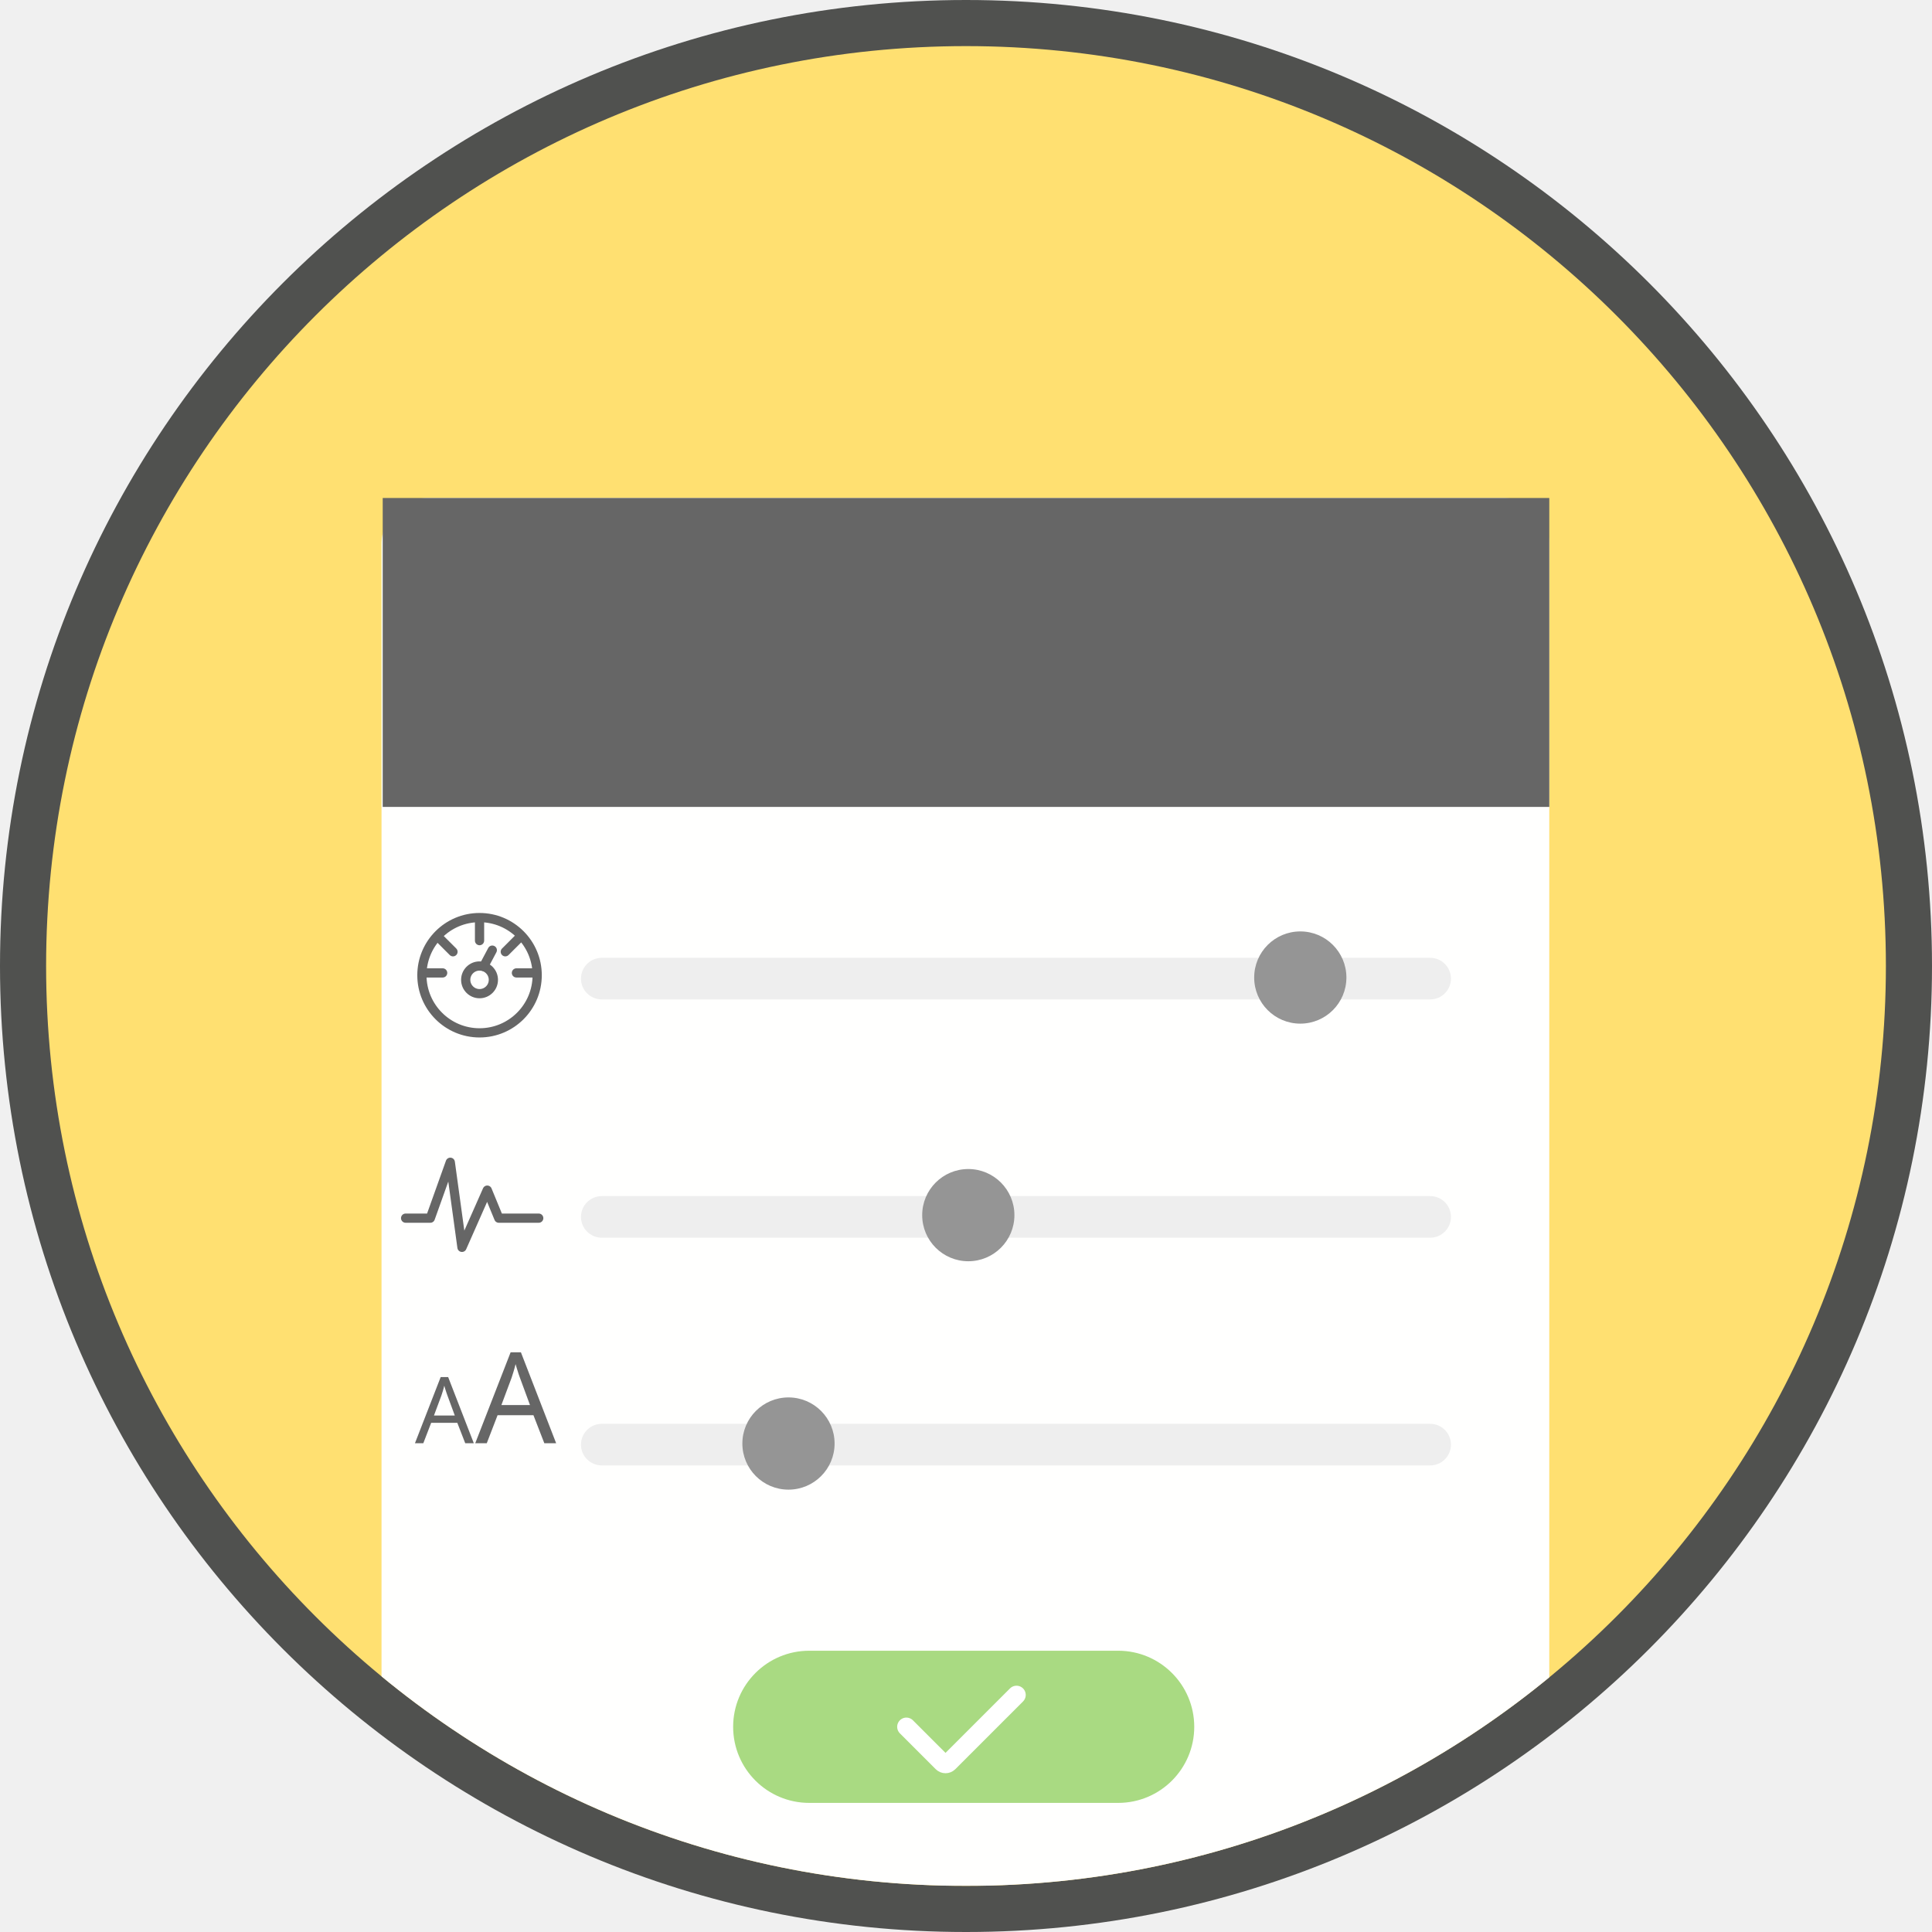
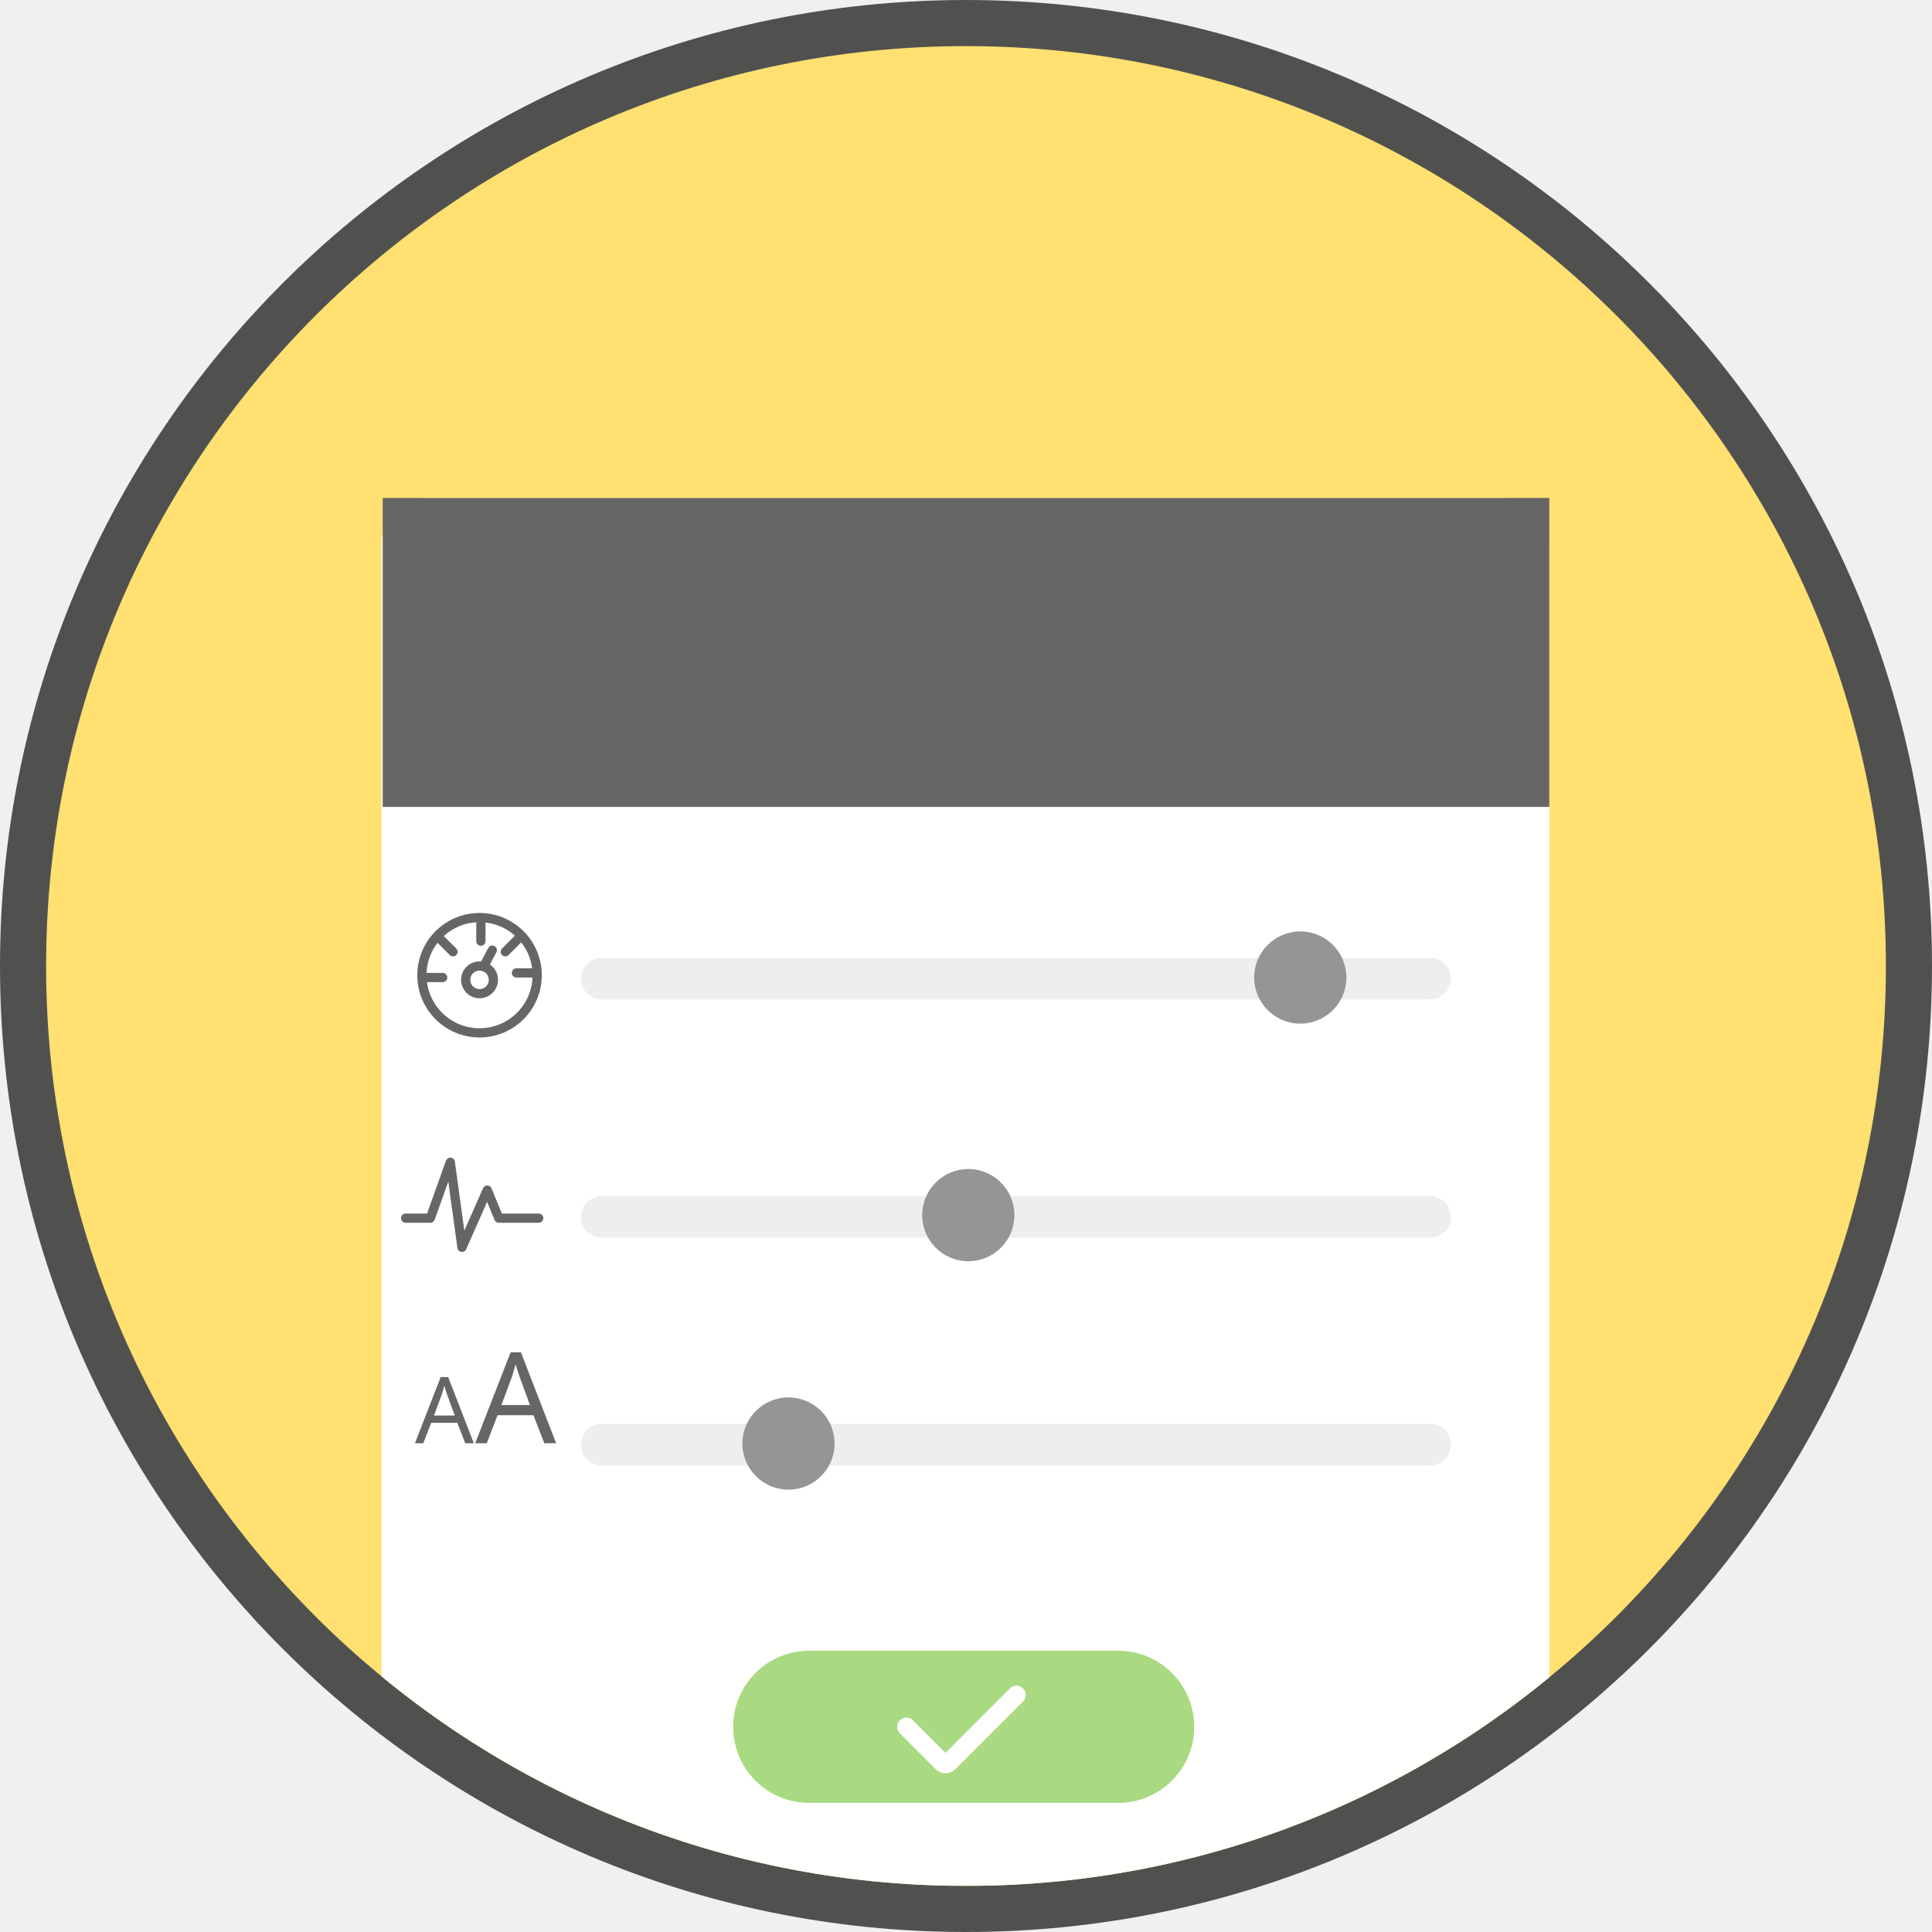
<svg xmlns="http://www.w3.org/2000/svg" xmlns:xlink="http://www.w3.org/1999/xlink" width="419px" height="419px" viewBox="0 0 419 419" version="1.1">
  <defs>
    <circle id="path-1" cx="199.5" cy="199.5" r="199.5" />
-     <rect id="path-3" x="12" y="0" width="2" height="6" rx="1" />
+     <rect id="path-3" x="19" y="3" width="2" height="6" rx="1" />
    <mask id="mask-4" maskContentUnits="userSpaceOnUse" maskUnits="objectBoundingBox" x="0" y="0" width="2" height="6" fill="white">
      <use xlink:href="#path-3" />
    </mask>
-     <rect id="path-5" x="19" y="3" width="2" height="6" rx="1" />
+     <rect id="path-5" x="13.828" y="5.828" width="2" height="6" rx="1" />
    <mask id="mask-6" maskContentUnits="userSpaceOnUse" maskUnits="objectBoundingBox" x="0" y="0" width="2" height="6" fill="white">
      <use xlink:href="#path-5" />
    </mask>
-     <rect id="path-7" x="13.828" y="5.828" width="2" height="6" rx="1" />
+     <rect id="path-7" x="12.291" y="0.118" width="2" height="6" rx="1" />
    <mask id="mask-8" maskContentUnits="userSpaceOnUse" maskUnits="objectBoundingBox" x="0" y="0" width="2" height="6" fill="white">
      <use xlink:href="#path-7" />
    </mask>
    <rect id="path-9" x="4.828" y="3" width="2" height="6" rx="1" />
    <mask id="mask-10" maskContentUnits="userSpaceOnUse" maskUnits="objectBoundingBox" x="0" y="0" width="2" height="6" fill="white">
      <use xlink:href="#path-9" />
    </mask>
    <rect id="path-11" x="22" y="9" width="2" height="6" rx="1" />
    <mask id="mask-12" maskContentUnits="userSpaceOnUse" maskUnits="objectBoundingBox" x="0" y="0" width="2" height="6" fill="white">
      <use xlink:href="#path-11" />
    </mask>
-     <rect id="path-13" x="2" y="9" width="2" height="6" rx="1" />
+     <rect id="path-13" x="2" y="10" width="2" height="6" rx="1" />
    <mask id="mask-14" maskContentUnits="userSpaceOnUse" maskUnits="objectBoundingBox" x="0" y="0" width="2" height="6" fill="white">
      <use xlink:href="#path-13" />
    </mask>
  </defs>
  <g id="Page-1" stroke="none" stroke-width="1" fill="none" fill-rule="evenodd">
    <g id="ModePicker">
      <circle id="Oval-2" fill="#50514F" cx="209.5" cy="209.5" r="209.5" />
      <g id="fontSection" transform="translate(10, 10)">
        <mask id="mask-2" fill="white">
          <use xlink:href="#path-1" />
        </mask>
        <use id="Mask" fill="#FFE071" xlink:href="#path-1" />
        <g id="colorSection" mask="url(#mask-2)">
          <g transform="translate(72, 98)">
            <g id="pickbox" stroke-width="1" fill="none">
              <path d="M0.742,9.993 C0.742,4.474 5.218,0 10.748,0 L243.992,0 C249.518,0 253.997,4.474 253.997,9.993 L253.997,291.007 C253.997,296.526 249.521,301 243.992,301 L10.748,301 C5.222,301 0.742,296.526 0.742,291.007 L0.742,9.993 Z" id="Rectangle" fill="#FFFFFF" opacity="0.99" />
              <g id="controllor" transform="translate(44, 94)">
                <g id="Group-7" transform="translate(0, 51.53199)">
                  <rect id="Rectangle-2" fill="#EEEEEE" x="0" y="5.87" width="188.675" height="9.024" rx="4.512" />
                  <circle id="Oval-3" fill="#959595" cx="84" cy="10" r="10" />
                </g>
                <g id="Group-6" transform="translate(0, 101.064)">
                  <rect id="Rectangle-2" fill="#EEEEEE" x="0" y="5.725" width="188.675" height="9.024" rx="4.512" />
                  <circle id="Oval-3" fill="#959595" cx="45" cy="10" r="10" />
                </g>
                <g id="Group-6">
                  <rect id="Rectangle-2" fill="#EEEEEE" x="0" y="5.725" width="188.675" height="9.024" rx="4.512" />
                  <circle id="Oval-3" fill="#959595" cx="156" cy="10" r="10" />
                </g>
              </g>
            </g>
            <rect id="Rectangle-3" fill="#666666" x="1" y="0" width="253" height="67" />
            <g id="Group" stroke-width="1" fill="none" transform="translate(77, 250)">
              <rect id="Rectangle-2" fill="#A9DA82" x="0" y="0" width="100" height="33" rx="16.5" />
              <path d="M43.514,2.155 L54.512,2.155 C55.065,2.155 55.514,2.61 55.514,3.148 L55.514,23.93" id="Path-2" stroke="#FFFFFF" stroke-width="4" stroke-linecap="round" stroke-linejoin="round" transform="translate(49.51426, 13.04278) scale(1, -1) rotate(-45) translate(-49.51426, -13.04278) " />
            </g>
            <g id="things" stroke-width="1" fill="none" transform="translate(5, 91)">
              <text id="AA" font-family="ChalkboardSE-Regular, Chalkboard SE" font-size="20" font-weight="normal" letter-spacing="0.17" fill="#666666">
                <tspan x="2.991" y="114">A</tspan>
                <tspan x="16.067" y="114" font-size="27.5" letter-spacing="0.187">A</tspan>
              </text>
              <g id="Group-3" transform="translate(4, 0)" stroke="#666666" stroke-width="2">
-                 <use id="Rectangle-4" mask="url(#mask-4)" stroke-linecap="round" stroke-linejoin="round" fill="#D8D8D8" xlink:href="#path-3" />
-                 <use id="Rectangle-4" mask="url(#mask-6)" stroke-linecap="round" stroke-linejoin="round" fill="#D8D8D8" transform="translate(20, 6) rotate(45) translate(-20, -6) " xlink:href="#path-5" />
-                 <use id="Rectangle-4" mask="url(#mask-8)" stroke-linecap="round" stroke-linejoin="round" fill="#D8D8D8" transform="translate(14.82843, 8.828427) rotate(28) translate(-14.82843, -8.828427) " xlink:href="#path-7" />
+                 <use id="Rectangle-4" mask="url(#mask-4)" stroke-linecap="round" stroke-linejoin="round" fill="#D8D8D8" transform="translate(20, 6) rotate(45) translate(-20, -6) " xlink:href="#path-3" />
+                 <use id="Rectangle-4" mask="url(#mask-6)" stroke-linecap="round" stroke-linejoin="round" fill="#D8D8D8" transform="translate(14.82843, 8.828427) rotate(28) translate(-14.82843, -8.828427) " xlink:href="#path-5" />
+                 <use id="Rectangle-4" mask="url(#mask-8)" stroke-linecap="round" stroke-linejoin="round" fill="#D8D8D8" xlink:href="#path-7" />
                <use id="Rectangle-4" mask="url(#mask-10)" stroke-linecap="round" stroke-linejoin="round" fill="#D8D8D8" transform="translate(5.828427, 6) scale(1, -1) rotate(45) translate(-5.828427, -6) " xlink:href="#path-9" />
                <use id="Rectangle-4" mask="url(#mask-12)" stroke-linecap="round" stroke-linejoin="round" fill="#D8D8D8" transform="translate(23, 12) rotate(90) translate(-23, -12) " xlink:href="#path-11" />
-                 <use id="Rectangle-4" mask="url(#mask-14)" stroke-linecap="round" stroke-linejoin="round" fill="#D8D8D8" transform="translate(3, 12) scale(-1, 1) rotate(90) translate(-3, -12) " xlink:href="#path-13" />
+                 <use id="Rectangle-4" mask="url(#mask-14)" stroke-linecap="round" stroke-linejoin="round" fill="#D8D8D8" transform="translate(3, 13) scale(-1, 1) rotate(90) translate(-3, -13) " xlink:href="#path-13" />
                <g id="Group-2" transform="translate(0.5, 0)">
                  <circle id="Oval-4" cx="12.5" cy="12.5" r="12.5" />
                  <circle id="Oval-4" cx="12.5" cy="13.5" r="3" />
                </g>
              </g>
              <polyline id="Path-3" stroke="#666666" stroke-width="2" stroke-linecap="round" stroke-linejoin="round" points="0.968 65.186 6.325 65.186 10.657 53.064 13.189 71.516 18.675 59.11 21.175 65.186 29.836 65.186" />
            </g>
          </g>
        </g>
      </g>
    </g>
  </g>
</svg>
